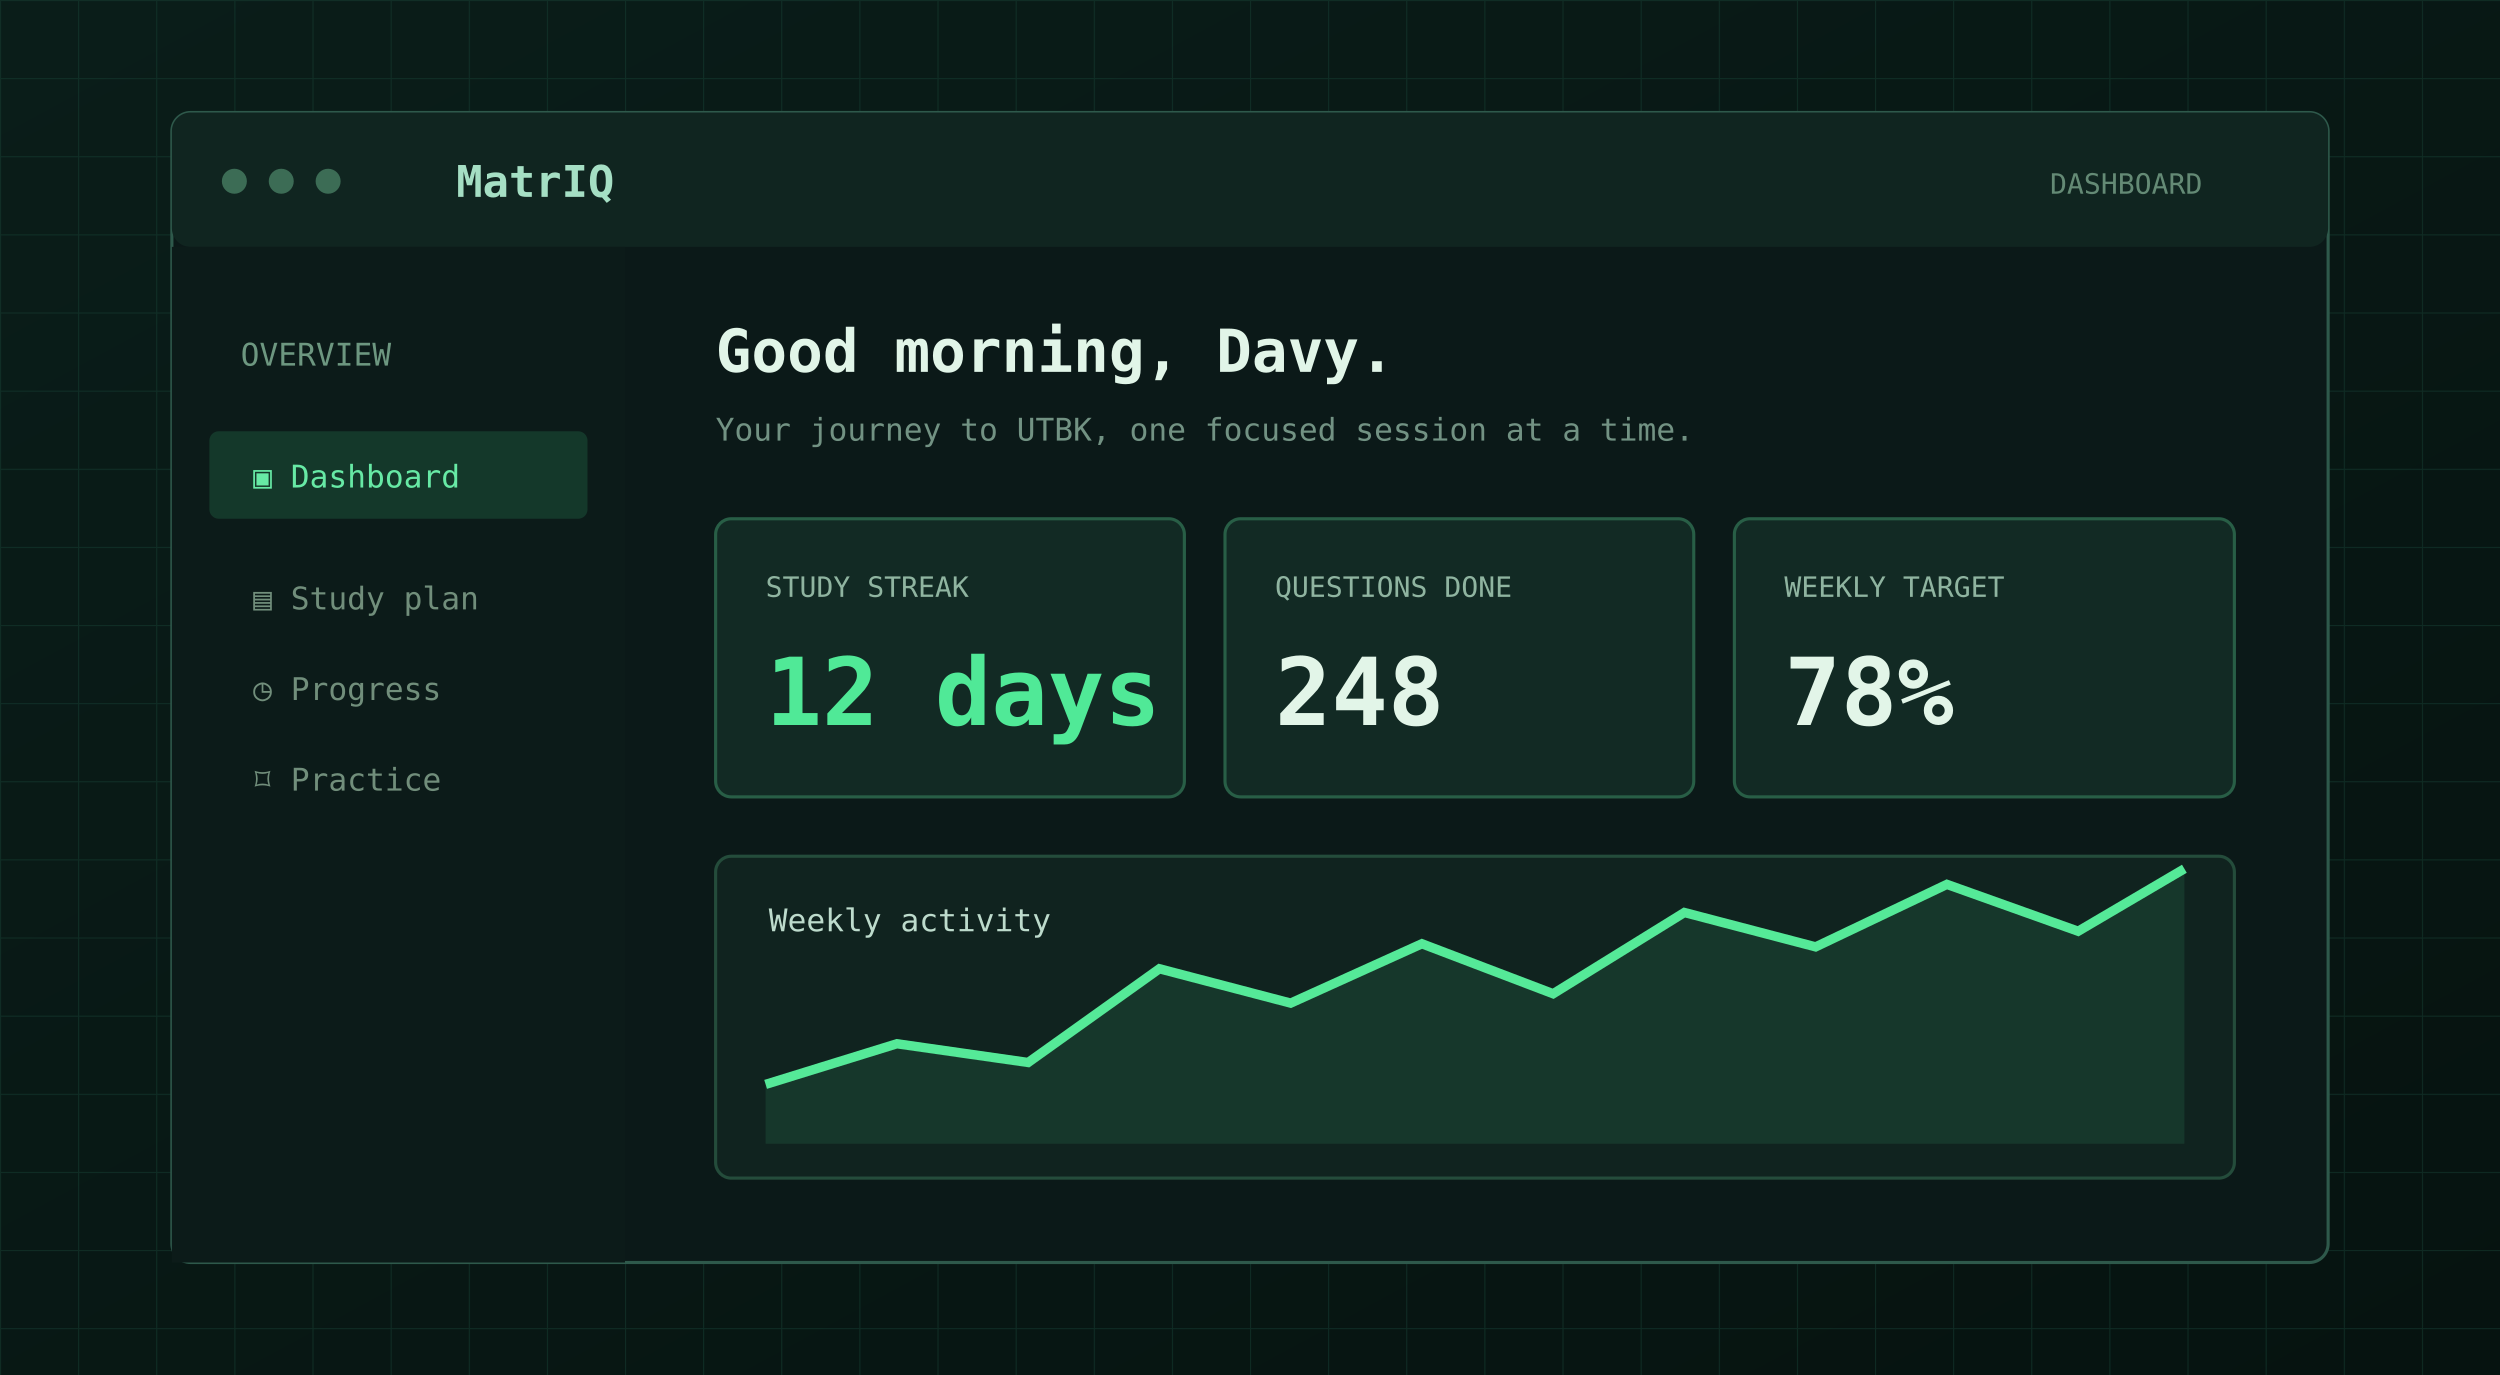
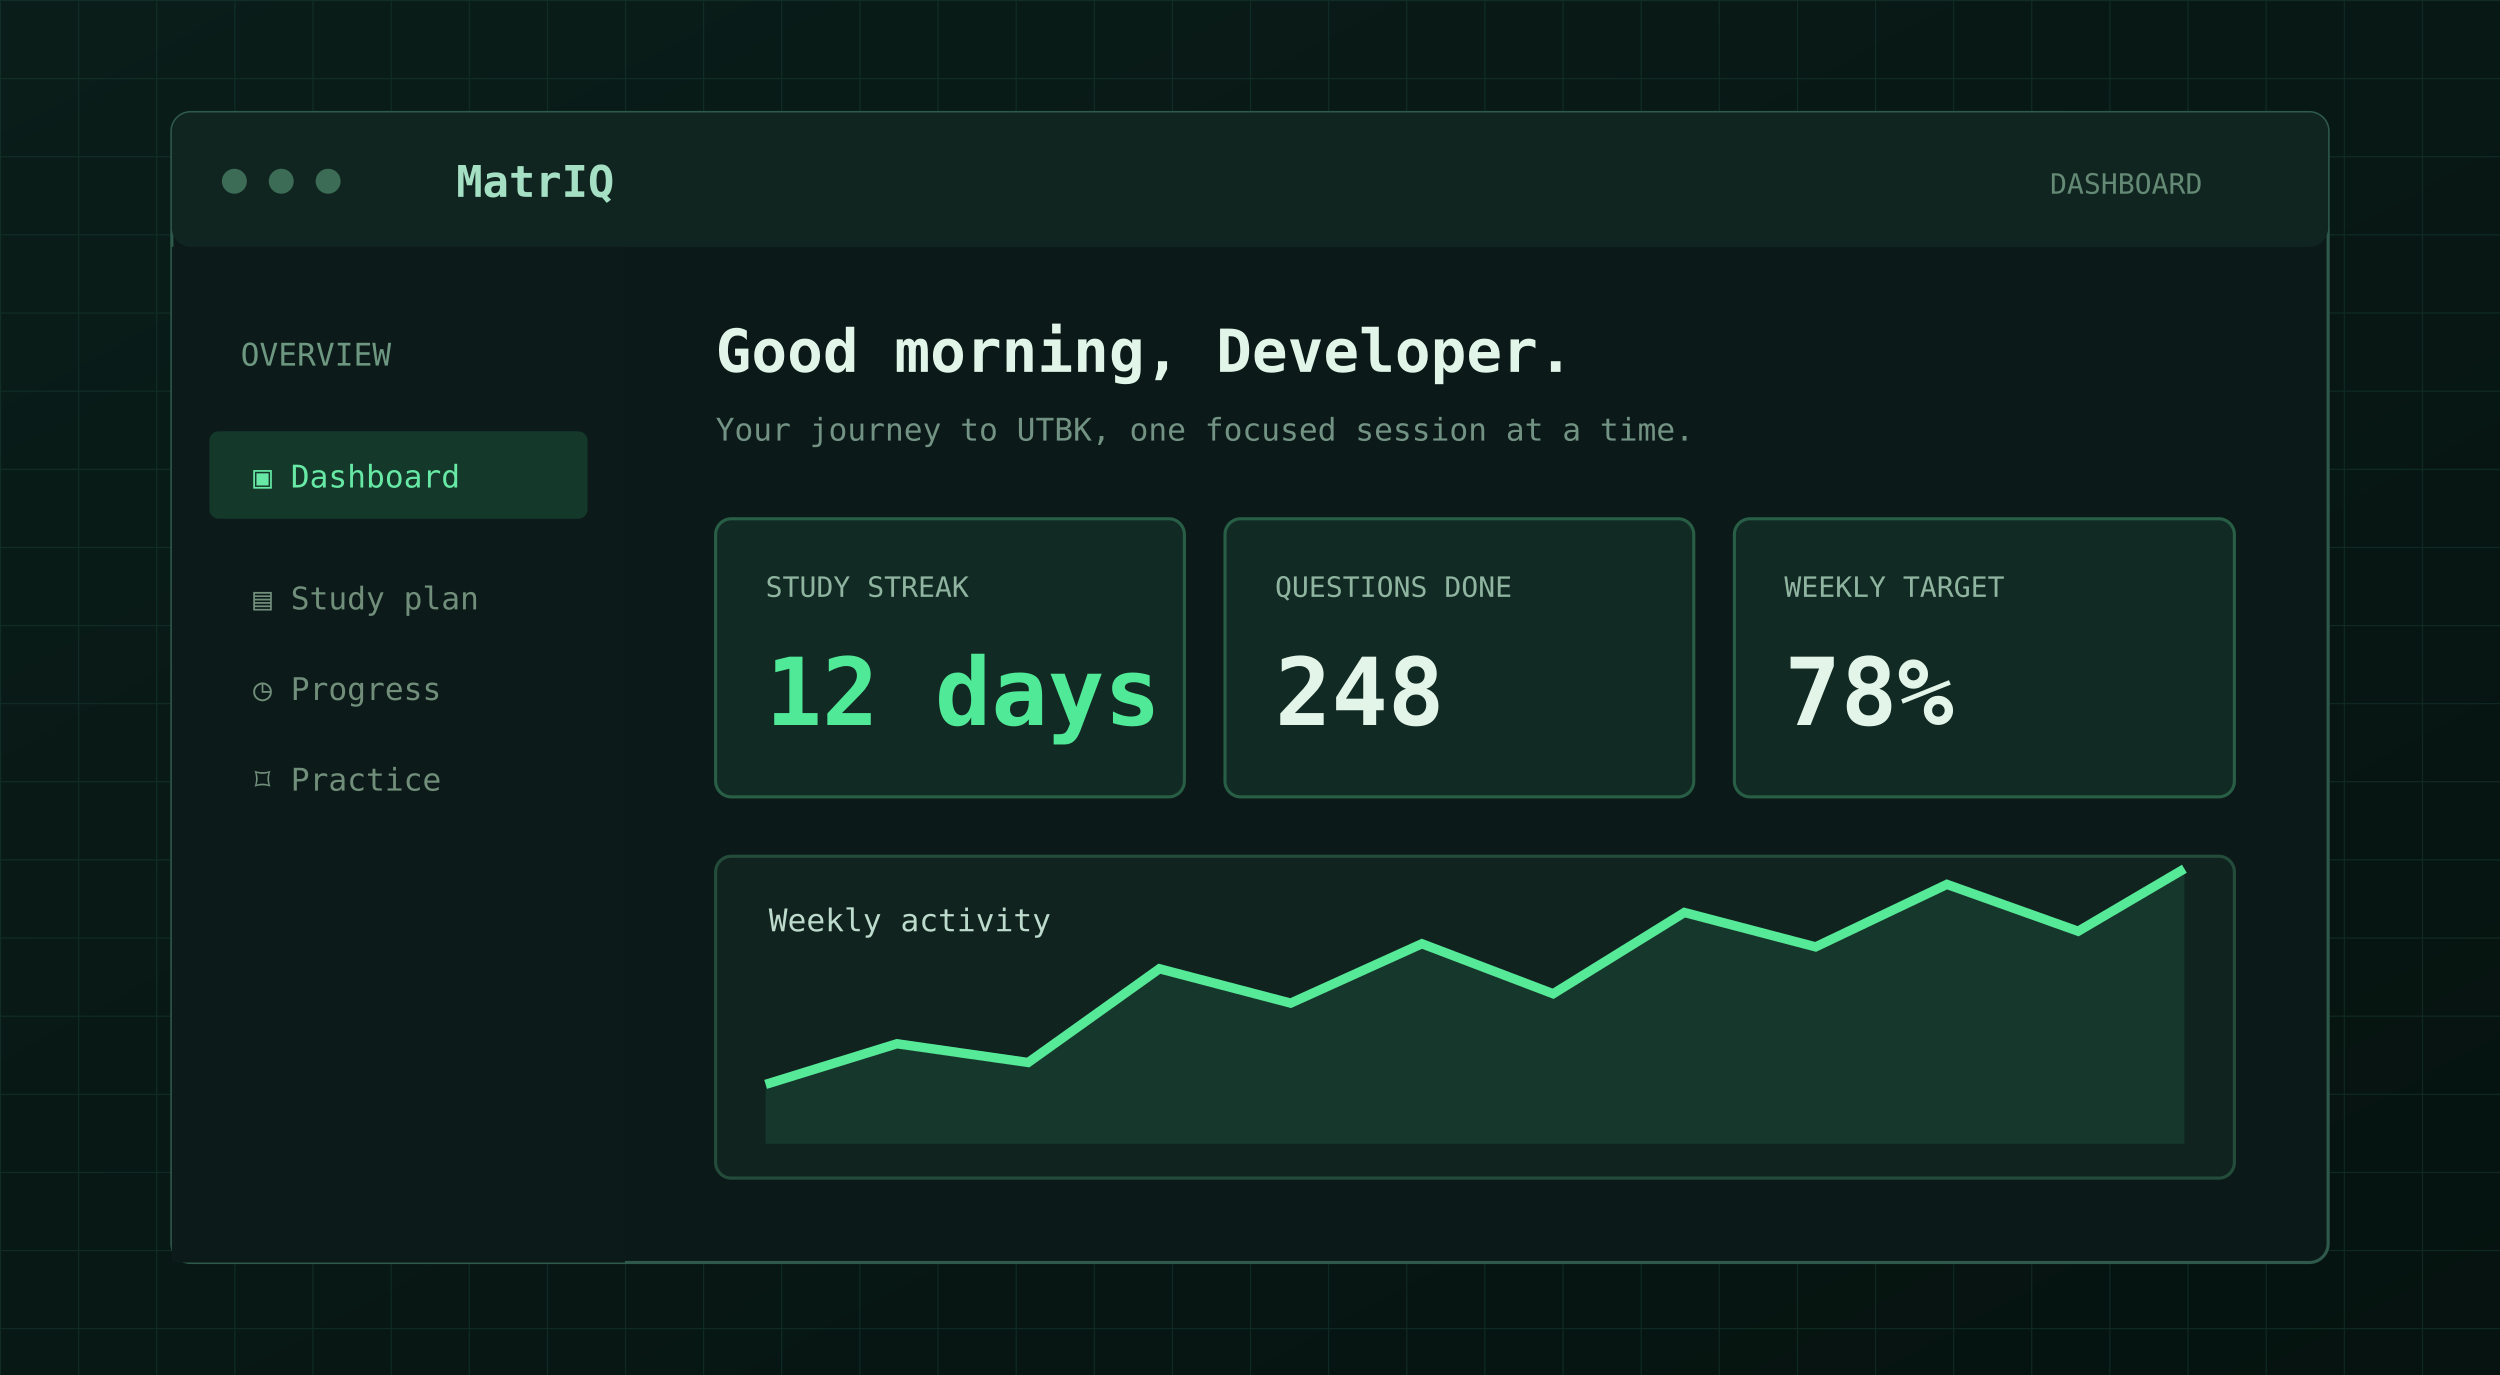
<svg xmlns="http://www.w3.org/2000/svg" width="800" height="440" viewBox="0 0 800 440">
  <defs>
    <linearGradient id="g" x2="1" y2="1">
      <stop stop-color="#0a1d19" />
      <stop offset="1" stop-color="#061310" />
    </linearGradient>
    <pattern id="grid" width="25" height="25" patternUnits="userSpaceOnUse">
      <path d="M25 0H0V25" fill="none" stroke="#153c31" stroke-width=".7" />
    </pattern>
  </defs>
  <rect width="800" height="440" fill="url(#g)" />
  <rect width="800" height="440" fill="url(#grid)" opacity=".55" />
  <rect x="55" y="36" width="690" height="368" rx="6" fill="#0b1918" stroke="#2e594b" />
  <rect x="55" y="36" width="690" height="43" rx="6" fill="#102520" />
  <circle cx="75" cy="58" r="4" fill="#3c6c55" />
  <circle cx="90" cy="58" r="4" fill="#3c6c55" />
  <circle cx="105" cy="58" r="4" fill="#3c6c55" />
  <text x="146" y="63" fill="#a5dfc4" font-family="monospace" font-size="14" font-weight="bold">MatrIQ</text>
  <text x="656" y="62" fill="#648a75" font-family="monospace" font-size="9">DASHBOARD</text>
  <rect x="55" y="79" width="145" height="325" fill="#0c1b19" />
  <text x="77" y="117" fill="#6d9780" font-family="monospace" font-size="10">OVERVIEW</text>
  <rect x="67" y="138" width="121" height="28" rx="3" fill="#14382a" />
  <text x="81" y="156" fill="#67e9a5" font-family="monospace" font-size="10">▣  Dashboard</text>
  <text x="81" y="195" fill="#718e7b" font-family="monospace" font-size="10">▤  Study plan</text>
  <text x="81" y="224" fill="#718e7b" font-family="monospace" font-size="10">◷  Progress</text>
  <text x="81" y="253" fill="#718e7b" font-family="monospace" font-size="10">⌑  Practice</text>
-   <text x="229" y="119" fill="#e1f5e8" font-family="monospace" font-size="19" font-weight="bold">Good morning, Davy.</text>
+   <text x="229" y="119" fill="#e1f5e8" font-family="monospace" font-size="19" font-weight="bold">Good morning, Developer.</text>
  <text x="229" y="141" fill="#729283" font-family="monospace" font-size="10">Your journey to UTBK, one focused session at a time.</text>
  <rect x="229" y="166" width="150" height="89" rx="5" fill="#122a24" stroke="#285e46" />
  <rect x="392" y="166" width="150" height="89" rx="5" fill="#122a24" stroke="#285e46" />
  <rect x="555" y="166" width="160" height="89" rx="5" fill="#122a24" stroke="#285e46" />
  <text x="245" y="191" fill="#8fb4a0" font-family="monospace" font-size="9">STUDY STREAK</text>
  <text x="245" y="232" fill="#50e997" font-family="monospace" font-size="30" font-weight="bold">12 days</text>
  <text x="408" y="191" fill="#8fb4a0" font-family="monospace" font-size="9">QUESTIONS DONE</text>
  <text x="408" y="232" fill="#e2f5e8" font-family="monospace" font-size="30" font-weight="bold">248</text>
  <text x="571" y="191" fill="#8fb4a0" font-family="monospace" font-size="9">WEEKLY TARGET</text>
  <text x="571" y="232" fill="#e2f5e8" font-family="monospace" font-size="30" font-weight="bold">78%</text>
  <rect x="229" y="274" width="486" height="103" rx="5" fill="#10231f" stroke="#244c3b" />
  <text x="246" y="298" fill="#bddbcc" font-family="monospace" font-size="10">Weekly activity</text>
  <path d="M245 347L287 334 329 340 371 310 413 321 455 302 497 318 539 292 581 303 623 283 665 298 699 278" fill="none" stroke="#55e998" stroke-width="3" />
  <path d="M245 347L287 334 329 340 371 310 413 321 455 302 497 318 539 292 581 303 623 283 665 298 699 278V366H245Z" fill="#55e998" opacity=".1" />
</svg>
